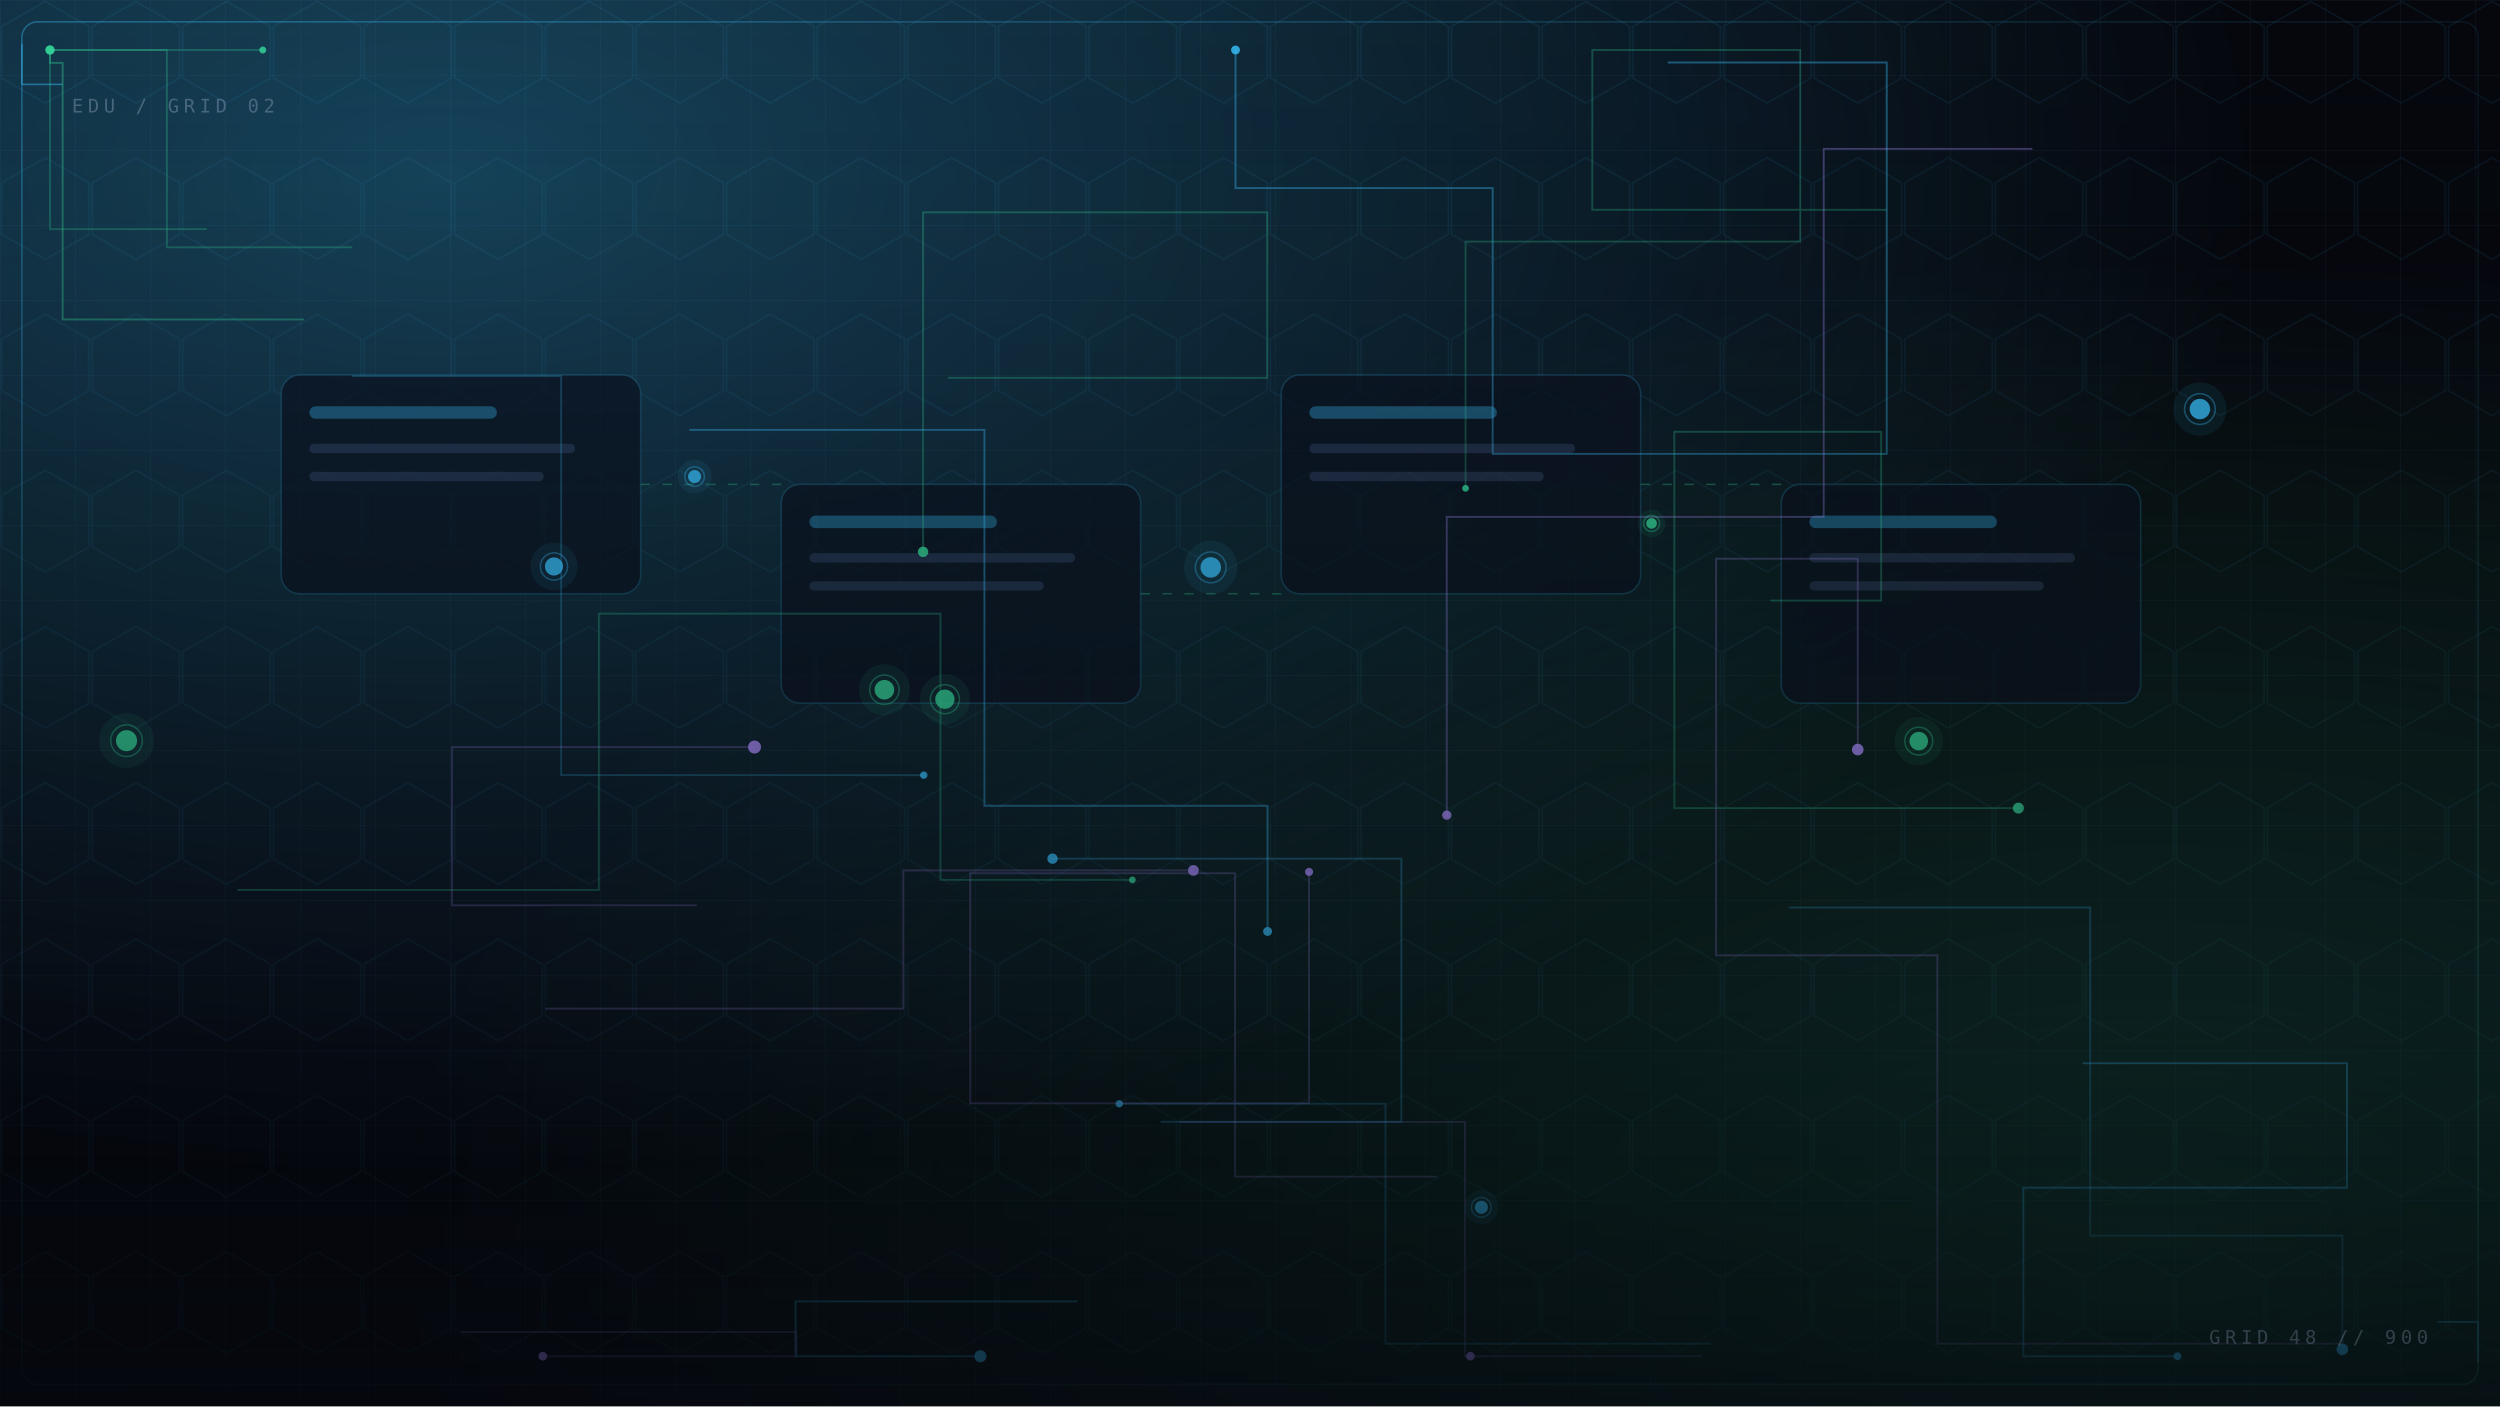
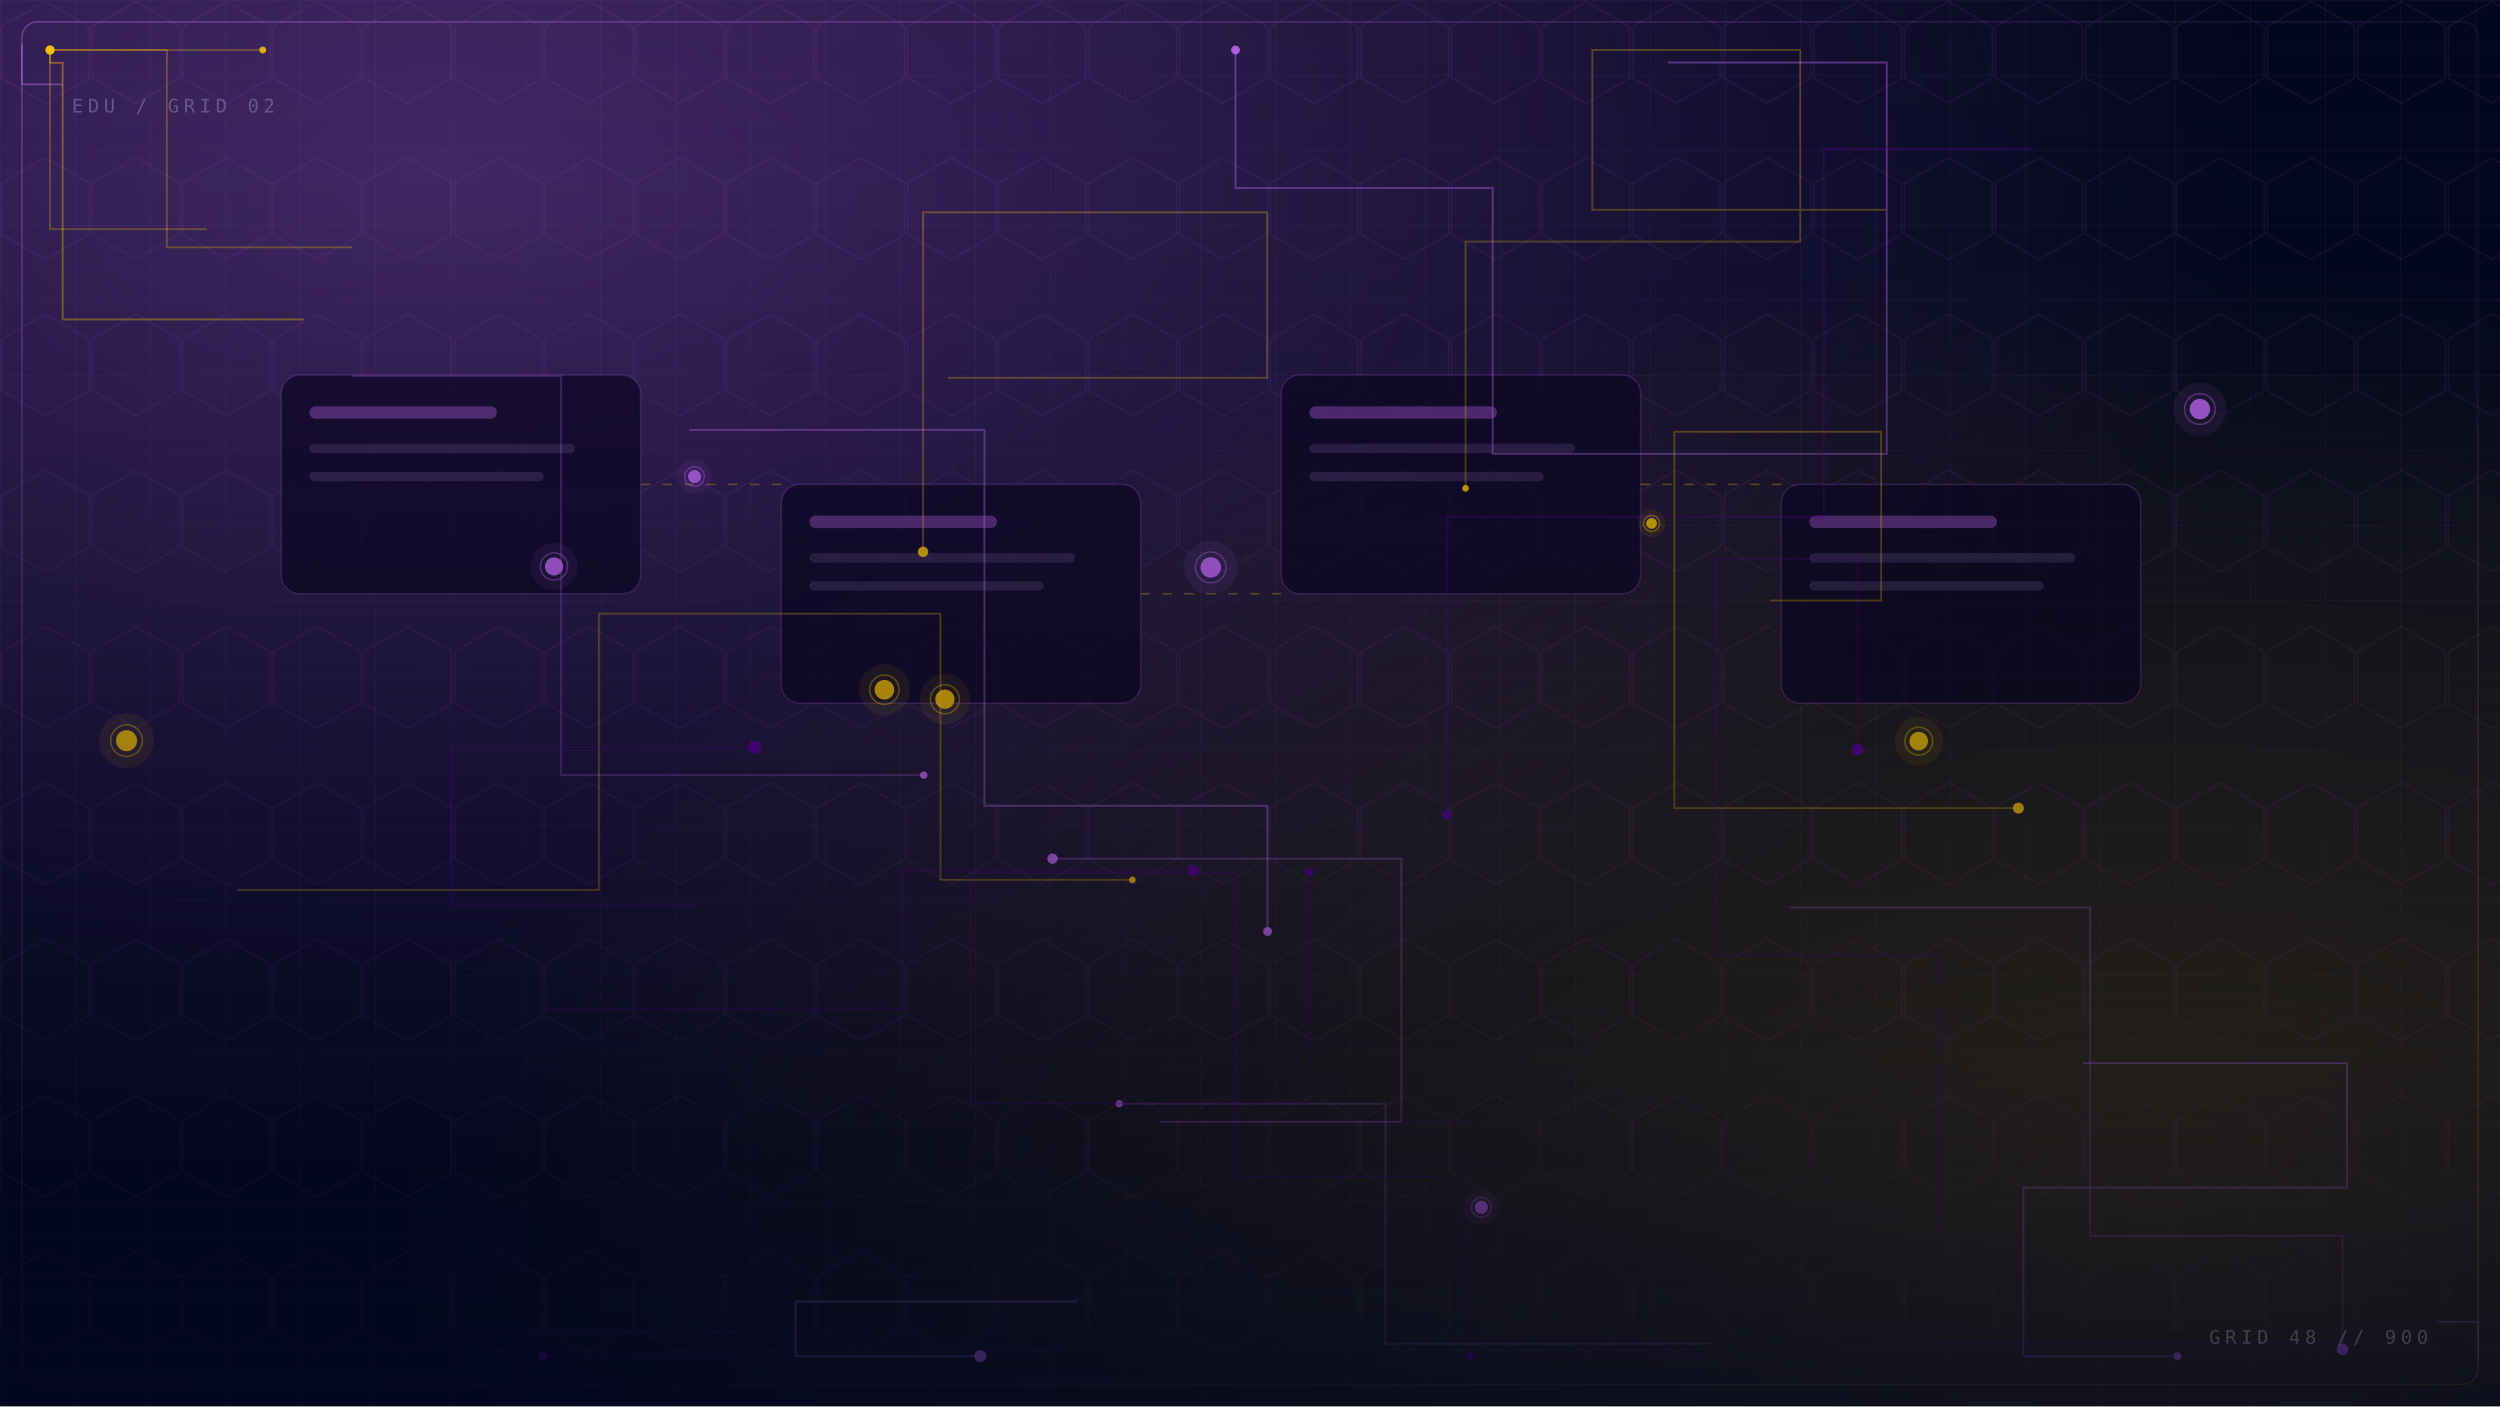
<svg xmlns="http://www.w3.org/2000/svg" viewBox="0 0 1600 900" width="1600" height="900" role="img" aria-label="Decorative engineering background">
  <defs>
    <radialGradient id="glowA" cx="18%" cy="12%" r="72%">
-       <stop offset="0" stop-color="#38bdf8" stop-opacity=".34" />
-       <stop offset="1" stop-color="#38bdf8" stop-opacity="0" />
+       <stop offset="0" stop-color="#c86bfa" stop-opacity=".34" />
+       <stop offset="1" stop-color="#c86bfa" stop-opacity="0" />
    </radialGradient>
    <radialGradient id="glowB" cx="86%" cy="88%" r="70%">
-       <stop offset="0" stop-color="#34d399" stop-opacity=".24" />
-       <stop offset="1" stop-color="#34d399" stop-opacity="0" />
+       <stop offset="0" stop-color="#fdc500" stop-opacity=".24" />
+       <stop offset="1" stop-color="#fdc500" stop-opacity="0" />
    </radialGradient>
    <linearGradient id="edge" x1="0" y1="0" x2="1" y2="1">
-       <stop offset="0" stop-color="#38bdf8" stop-opacity=".55" />
-       <stop offset=".55" stop-color="#38bdf8" stop-opacity=".08" />
-       <stop offset="1" stop-color="#34d399" stop-opacity=".4" />
+       <stop offset="0" stop-color="#c86bfa" stop-opacity=".55" />
+       <stop offset=".55" stop-color="#c86bfa" stop-opacity=".08" />
+       <stop offset="1" stop-color="#fdc500" stop-opacity=".4" />
    </linearGradient>
    <pattern id="gridP" width="48" height="48" patternUnits="userSpaceOnUse">
-       <path d="M48 0H0v48" fill="none" stroke="#8fb4ff" stroke-opacity=".06" />
+       <path d="M48 0H0v48" fill="none" stroke="#c9a2ff" stroke-opacity=".06" />
    </pattern>
    <pattern id="hexP" width="58" height="100" patternUnits="userSpaceOnUse">
-       <path d="M29 1 57 17v33L29 66 1 50V17Z" fill="none" stroke="#38bdf8" stroke-opacity=".1" />
+       <path d="M29 1 57 17v33L29 66 1 50V17Z" fill="none" stroke="#c86bfa" stroke-opacity=".1" />
    </pattern>
    <linearGradient id="fade" x1="0" y1="0" x2="0" y2="1">
-       <stop offset="0" stop-color="#05070d" stop-opacity="0" />
-       <stop offset=".72" stop-color="#05070d" stop-opacity=".45" />
-       <stop offset="1" stop-color="#05070d" stop-opacity=".92" />
+       <stop offset="0" stop-color="#03071e" stop-opacity="0" />
+       <stop offset=".72" stop-color="#03071e" stop-opacity=".45" />
+       <stop offset="1" stop-color="#03071e" stop-opacity=".92" />
    </linearGradient>
  </defs>
-   <rect width="1600" height="900" fill="#05070d" />
+   <rect width="1600" height="900" fill="#03071e" />
  <rect width="1600" height="900" fill="url(#gridP)" />
  <rect width="1600" height="900" fill="url(#hexP)" opacity=".85" />
  <rect width="1600" height="900" fill="url(#glowA)" />
  <rect width="1600" height="900" fill="url(#glowB)" />
  <rect x="14" y="14" width="1572" height="872" rx="10" fill="none" stroke="url(#edge)" stroke-opacity=".7" />
-   <g stroke="#38bdf8" stroke-opacity=".5" fill="none" stroke-width="1">
+   <g stroke="#c86bfa" stroke-opacity=".5" fill="none" stroke-width="1">
    <path d="M14 54h26M14 54v-26M1586 846h-26M1586 846v26" />
  </g>
  <g>
-     <rect x="180" y="240" width="230" height="140" rx="12" fill="#0b1220" fill-opacity=".7" stroke="#38bdf8" stroke-opacity=".22" />
-     <rect x="198" y="260" width="120" height="8" rx="4" fill="#38bdf8" fill-opacity=".38" />
-     <rect x="198" y="284" width="170" height="6" rx="3" fill="#8fb4ff" fill-opacity=".16" />
-     <rect x="198" y="302" width="150" height="6" rx="3" fill="#8fb4ff" fill-opacity=".16" />
+     <rect x="180" y="240" width="230" height="140" rx="12" fill="#0b0522" fill-opacity=".7" stroke="#c86bfa" stroke-opacity=".22" />
+     <rect x="198" y="260" width="120" height="8" rx="4" fill="#c86bfa" fill-opacity=".38" />
+     <rect x="198" y="284" width="170" height="6" rx="3" fill="#c9a2ff" fill-opacity=".16" />
+     <rect x="198" y="302" width="150" height="6" rx="3" fill="#c9a2ff" fill-opacity=".16" />
  </g>
-   <path d="M410 310h90" stroke="#34d399" stroke-opacity=".35" stroke-dasharray="6 8" />
+   <path d="M410 310h90" stroke="#fdc500" stroke-opacity=".35" stroke-dasharray="6 8" />
  <g>
-     <rect x="500" y="310" width="230" height="140" rx="12" fill="#0b1220" fill-opacity=".7" stroke="#38bdf8" stroke-opacity=".22" />
-     <rect x="518" y="330" width="120" height="8" rx="4" fill="#38bdf8" fill-opacity=".38" />
-     <rect x="518" y="354" width="170" height="6" rx="3" fill="#8fb4ff" fill-opacity=".16" />
-     <rect x="518" y="372" width="150" height="6" rx="3" fill="#8fb4ff" fill-opacity=".16" />
+     <rect x="500" y="310" width="230" height="140" rx="12" fill="#0b0522" fill-opacity=".7" stroke="#c86bfa" stroke-opacity=".22" />
+     <rect x="518" y="330" width="120" height="8" rx="4" fill="#c86bfa" fill-opacity=".38" />
+     <rect x="518" y="354" width="170" height="6" rx="3" fill="#c9a2ff" fill-opacity=".16" />
+     <rect x="518" y="372" width="150" height="6" rx="3" fill="#c9a2ff" fill-opacity=".16" />
  </g>
-   <path d="M730 380h90" stroke="#34d399" stroke-opacity=".35" stroke-dasharray="6 8" />
+   <path d="M730 380h90" stroke="#fdc500" stroke-opacity=".35" stroke-dasharray="6 8" />
  <g>
-     <rect x="820" y="240" width="230" height="140" rx="12" fill="#0b1220" fill-opacity=".7" stroke="#38bdf8" stroke-opacity=".22" />
-     <rect x="838" y="260" width="120" height="8" rx="4" fill="#38bdf8" fill-opacity=".38" />
-     <rect x="838" y="284" width="170" height="6" rx="3" fill="#8fb4ff" fill-opacity=".16" />
-     <rect x="838" y="302" width="150" height="6" rx="3" fill="#8fb4ff" fill-opacity=".16" />
+     <rect x="820" y="240" width="230" height="140" rx="12" fill="#0b0522" fill-opacity=".7" stroke="#c86bfa" stroke-opacity=".22" />
+     <rect x="838" y="260" width="120" height="8" rx="4" fill="#c86bfa" fill-opacity=".38" />
+     <rect x="838" y="284" width="170" height="6" rx="3" fill="#c9a2ff" fill-opacity=".16" />
+     <rect x="838" y="302" width="150" height="6" rx="3" fill="#c9a2ff" fill-opacity=".16" />
  </g>
-   <path d="M1050 310h90" stroke="#34d399" stroke-opacity=".35" stroke-dasharray="6 8" />
+   <path d="M1050 310h90" stroke="#fdc500" stroke-opacity=".35" stroke-dasharray="6 8" />
  <g>
-     <rect x="1140" y="310" width="230" height="140" rx="12" fill="#0b1220" fill-opacity=".7" stroke="#38bdf8" stroke-opacity=".22" />
-     <rect x="1158" y="330" width="120" height="8" rx="4" fill="#38bdf8" fill-opacity=".38" />
-     <rect x="1158" y="354" width="170" height="6" rx="3" fill="#8fb4ff" fill-opacity=".16" />
-     <rect x="1158" y="372" width="150" height="6" rx="3" fill="#8fb4ff" fill-opacity=".16" />
+     <rect x="1140" y="310" width="230" height="140" rx="12" fill="#0b0522" fill-opacity=".7" stroke="#c86bfa" stroke-opacity=".22" />
+     <rect x="1158" y="330" width="120" height="8" rx="4" fill="#c86bfa" fill-opacity=".38" />
+     <rect x="1158" y="354" width="170" height="6" rx="3" fill="#c9a2ff" fill-opacity=".16" />
+     <rect x="1158" y="372" width="150" height="6" rx="3" fill="#c9a2ff" fill-opacity=".16" />
  </g>
-   <path d="M225.88 240.66 L359.13 240.66 L359.13 496.1 L591.2 496.1" fill="none" stroke="#38bdf8" stroke-opacity="0.28" stroke-width="1.2" stroke-linecap="round" />
-   <circle cx="591.2" cy="496.1" r="2.37" fill="#38bdf8" fill-opacity=".85" />
-   <path d="M152.34 569.57 L383.29 569.57 L383.29 392.76 L601.88 392.76 L601.88 563.1 L724.73 563.1" fill="none" stroke="#34d399" stroke-opacity="0.32" stroke-width="1.2" stroke-linecap="round" />
-   <circle cx="724.73" cy="563.1" r="2.16" fill="#34d399" fill-opacity=".85" />
-   <path d="M755.69 718.07 L937.57 718.07 L937.57 868 L1088.97 868 L1088.97 868 L940.99 868" fill="none" stroke="#a78bfa" stroke-opacity="0.25" stroke-width="1.2" stroke-linecap="round" />
-   <circle cx="940.99" cy="868" r="2.74" fill="#a78bfa" fill-opacity=".85" />
-   <path d="M1067.85 40 L1207.51 40 L1207.51 290.47 L955.32 290.47 L955.32 120.37 L790.73 120.37 L790.73 32" fill="none" stroke="#38bdf8" stroke-opacity="0.41" stroke-width="1.2" stroke-linecap="round" />
-   <circle cx="790.73" cy="32" r="2.82" fill="#38bdf8" fill-opacity=".85" />
-   <path d="M194 204.45 L40.09 204.45 L40.09 40.24 L32 40.24 L32 32" fill="none" stroke="#34d399" stroke-opacity="0.4" stroke-width="1.2" stroke-linecap="round" />
-   <circle cx="32" cy="32" r="3.01" fill="#34d399" fill-opacity=".85" />
-   <path d="M1300.26 95.29 L1167.18 95.29 L1167.18 330.8 L925.93 330.8 L925.93 521.68" fill="none" stroke="#a78bfa" stroke-opacity="0.36" stroke-width="1.2" stroke-linecap="round" />
-   <circle cx="925.93" cy="521.68" r="2.95" fill="#a78bfa" fill-opacity=".85" />
-   <path d="M1333.55 680.48 L1502.04 680.48 L1502.04 760.11 L1294.94 760.11 L1294.94 868 L1393.6 868 L1393.6 868" fill="none" stroke="#38bdf8" stroke-opacity="0.43" stroke-width="1.2" stroke-linecap="round" />
-   <circle cx="1393.6" cy="868" r="2.52" fill="#38bdf8" fill-opacity=".85" />
-   <path d="M224.95 158.27 L106.82 158.27 L106.82 32 L32 32" fill="none" stroke="#34d399" stroke-opacity="0.29" stroke-width="1.2" stroke-linecap="round" />
-   <circle cx="32" cy="32" r="2.69" fill="#34d399" fill-opacity=".85" />
-   <path d="M349.53 645.5 L578.13 645.5 L578.13 557.06 L763.8 557.06" fill="none" stroke="#a78bfa" stroke-opacity="0.29" stroke-width="1.2" stroke-linecap="round" />
-   <circle cx="763.8" cy="557.06" r="3.45" fill="#a78bfa" fill-opacity=".85" />
-   <path d="M1094.48 860 L886.69 860 L886.69 706.4 L716.33 706.4" fill="none" stroke="#38bdf8" stroke-opacity="0.28" stroke-width="1.2" stroke-linecap="round" />
-   <circle cx="716.33" cy="706.4" r="2.36" fill="#38bdf8" fill-opacity=".85" />
-   <path d="M607.27 241.8 L811.03 241.8 L811.03 135.88 L590.77 135.88 L590.77 353.18" fill="none" stroke="#34d399" stroke-opacity="0.32" stroke-width="1.2" stroke-linecap="round" />
-   <circle cx="590.77" cy="353.18" r="3.34" fill="#34d399" fill-opacity=".85" />
-   <path d="M919.07 753.08 L790.47 753.08 L790.47 558.88 L620.99 558.88 L620.99 706.15 L837.79 706.15 L837.79 558.02" fill="none" stroke="#a78bfa" stroke-opacity="0.29" stroke-width="1.2" stroke-linecap="round" />
-   <circle cx="837.79" cy="558.02" r="2.59" fill="#a78bfa" fill-opacity=".85" />
-   <path d="M743.27 717.96 L896.86 717.96 L896.86 549.54 L673.61 549.54" fill="none" stroke="#38bdf8" stroke-opacity="0.33" stroke-width="1.2" stroke-linecap="round" />
-   <circle cx="673.61" cy="549.54" r="3.31" fill="#38bdf8" fill-opacity=".85" />
-   <path d="M1133.49 384.33 L1203.94 384.33 L1203.94 276.33 L1071.57 276.33 L1071.57 517.2 L1291.76 517.2" fill="none" stroke="#34d399" stroke-opacity="0.32" stroke-width="1.2" stroke-linecap="round" />
-   <circle cx="1291.76" cy="517.2" r="3.52" fill="#34d399" fill-opacity=".85" />
-   <path d="M445.52 579.39 L289.26 579.39 L289.26 478.1 L482.9 478.1" fill="none" stroke="#a78bfa" stroke-opacity="0.26" stroke-width="1.2" stroke-linecap="round" />
-   <circle cx="482.9" cy="478.1" r="4.16" fill="#a78bfa" fill-opacity=".85" />
-   <path d="M441.65 275.1 L630.03 275.1 L630.03 515.69 L811.24 515.69 L811.24 596.12" fill="none" stroke="#38bdf8" stroke-opacity="0.43" stroke-width="1.2" stroke-linecap="round" />
-   <circle cx="811.24" cy="596.12" r="2.85" fill="#38bdf8" fill-opacity=".85" />
-   <path d="M1206.85 134.27 L1019.09 134.27 L1019.09 32 L1152.15 32 L1152.15 154.63 L937.96 154.63 L937.96 312.52" fill="none" stroke="#34d399" stroke-opacity="0.28" stroke-width="1.2" stroke-linecap="round" />
-   <circle cx="937.96" cy="312.52" r="2.16" fill="#34d399" fill-opacity=".85" />
-   <path d="M1496.94 860 L1239.91 860 L1239.91 611.4 L1098.29 611.4 L1098.29 357.6 L1188.96 357.6 L1188.96 479.73" fill="none" stroke="#a78bfa" stroke-opacity="0.29" stroke-width="1.2" stroke-linecap="round" />
-   <circle cx="1188.96" cy="479.73" r="3.72" fill="#a78bfa" fill-opacity=".85" />
-   <path d="M689.14 832.88 L509.16 832.88 L509.16 868 L627.44 868" fill="none" stroke="#38bdf8" stroke-opacity="0.42" stroke-width="1.2" stroke-linecap="round" />
-   <circle cx="627.44" cy="868" r="3.86" fill="#38bdf8" fill-opacity=".85" />
-   <path d="M131.94 146.64 L32 146.64 L32 32 L168.2 32 L168.2 32" fill="none" stroke="#34d399" stroke-opacity="0.28" stroke-width="1.2" stroke-linecap="round" />
-   <circle cx="168.2" cy="32" r="2.23" fill="#34d399" fill-opacity=".85" />
-   <path d="M295.28 852.46 L509.7 852.46 L509.7 868 L347.37 868 L347.37 868" fill="none" stroke="#a78bfa" stroke-opacity="0.26" stroke-width="1.2" stroke-linecap="round" />
-   <circle cx="347.37" cy="868" r="2.75" fill="#a78bfa" fill-opacity=".85" />
-   <path d="M1145.39 580.8 L1337.71 580.8 L1337.71 790.83 L1499.13 790.83 L1499.13 863.58" fill="none" stroke="#38bdf8" stroke-opacity="0.29" stroke-width="1.2" stroke-linecap="round" />
-   <circle cx="1499.13" cy="863.58" r="3.71" fill="#38bdf8" fill-opacity=".85" />
+   <path d="M225.88 240.66 L359.13 240.66 L359.13 496.1 L591.2 496.1" fill="none" stroke="#c86bfa" stroke-opacity="0.28" stroke-width="1.2" stroke-linecap="round" />
+   <circle cx="591.2" cy="496.1" r="2.37" fill="#c86bfa" fill-opacity=".85" />
+   <path d="M152.34 569.57 L383.29 569.57 L383.29 392.76 L601.88 392.76 L601.88 563.1 L724.73 563.1" fill="none" stroke="#fdc500" stroke-opacity="0.32" stroke-width="1.2" stroke-linecap="round" />
+   <circle cx="724.73" cy="563.1" r="2.16" fill="#fdc500" fill-opacity=".85" />
+   <path d="M755.69 718.07 L937.57 718.07 L937.57 868 L1088.97 868 L1088.97 868 L940.99 868" fill="none" stroke="#5c0099" stroke-opacity="0.25" stroke-width="1.2" stroke-linecap="round" />
+   <circle cx="940.99" cy="868" r="2.74" fill="#5c0099" fill-opacity=".85" />
+   <path d="M1067.85 40 L1207.51 40 L1207.51 290.47 L955.32 290.47 L955.32 120.37 L790.73 120.37 L790.73 32" fill="none" stroke="#c86bfa" stroke-opacity="0.41" stroke-width="1.2" stroke-linecap="round" />
+   <circle cx="790.73" cy="32" r="2.82" fill="#c86bfa" fill-opacity=".85" />
+   <path d="M194 204.45 L40.09 204.45 L40.09 40.24 L32 40.24 L32 32" fill="none" stroke="#fdc500" stroke-opacity="0.4" stroke-width="1.2" stroke-linecap="round" />
+   <circle cx="32" cy="32" r="3.01" fill="#fdc500" fill-opacity=".85" />
+   <path d="M1300.26 95.29 L1167.18 95.29 L1167.18 330.8 L925.93 330.8 L925.93 521.68" fill="none" stroke="#5c0099" stroke-opacity="0.36" stroke-width="1.2" stroke-linecap="round" />
+   <circle cx="925.93" cy="521.68" r="2.95" fill="#5c0099" fill-opacity=".85" />
+   <path d="M1333.55 680.48 L1502.04 680.48 L1502.04 760.11 L1294.94 760.11 L1294.94 868 L1393.6 868 L1393.6 868" fill="none" stroke="#c86bfa" stroke-opacity="0.43" stroke-width="1.2" stroke-linecap="round" />
+   <circle cx="1393.6" cy="868" r="2.52" fill="#c86bfa" fill-opacity=".85" />
+   <path d="M224.95 158.27 L106.82 158.27 L106.82 32 L32 32" fill="none" stroke="#fdc500" stroke-opacity="0.29" stroke-width="1.2" stroke-linecap="round" />
+   <circle cx="32" cy="32" r="2.69" fill="#fdc500" fill-opacity=".85" />
+   <path d="M349.53 645.5 L578.13 645.5 L578.13 557.06 L763.8 557.06" fill="none" stroke="#5c0099" stroke-opacity="0.29" stroke-width="1.2" stroke-linecap="round" />
+   <circle cx="763.8" cy="557.06" r="3.45" fill="#5c0099" fill-opacity=".85" />
+   <path d="M1094.48 860 L886.69 860 L886.69 706.4 L716.33 706.4" fill="none" stroke="#c86bfa" stroke-opacity="0.28" stroke-width="1.2" stroke-linecap="round" />
+   <circle cx="716.33" cy="706.4" r="2.36" fill="#c86bfa" fill-opacity=".85" />
+   <path d="M607.27 241.8 L811.03 241.8 L811.03 135.88 L590.77 135.88 L590.77 353.18" fill="none" stroke="#fdc500" stroke-opacity="0.32" stroke-width="1.2" stroke-linecap="round" />
+   <circle cx="590.77" cy="353.18" r="3.34" fill="#fdc500" fill-opacity=".85" />
+   <path d="M919.07 753.08 L790.47 753.08 L790.47 558.88 L620.99 558.88 L620.99 706.15 L837.79 706.15 L837.79 558.02" fill="none" stroke="#5c0099" stroke-opacity="0.29" stroke-width="1.2" stroke-linecap="round" />
+   <circle cx="837.79" cy="558.02" r="2.59" fill="#5c0099" fill-opacity=".85" />
+   <path d="M743.27 717.96 L896.86 717.96 L896.86 549.54 L673.61 549.54" fill="none" stroke="#c86bfa" stroke-opacity="0.33" stroke-width="1.2" stroke-linecap="round" />
+   <circle cx="673.61" cy="549.54" r="3.31" fill="#c86bfa" fill-opacity=".85" />
+   <path d="M1133.49 384.33 L1203.94 384.33 L1203.94 276.33 L1071.57 276.33 L1071.57 517.2 L1291.76 517.2" fill="none" stroke="#fdc500" stroke-opacity="0.32" stroke-width="1.2" stroke-linecap="round" />
+   <circle cx="1291.76" cy="517.2" r="3.52" fill="#fdc500" fill-opacity=".85" />
+   <path d="M445.52 579.39 L289.26 579.39 L289.26 478.1 L482.9 478.1" fill="none" stroke="#5c0099" stroke-opacity="0.26" stroke-width="1.2" stroke-linecap="round" />
+   <circle cx="482.9" cy="478.1" r="4.16" fill="#5c0099" fill-opacity=".85" />
+   <path d="M441.65 275.1 L630.03 275.1 L630.03 515.69 L811.24 515.69 L811.24 596.12" fill="none" stroke="#c86bfa" stroke-opacity="0.43" stroke-width="1.2" stroke-linecap="round" />
+   <circle cx="811.24" cy="596.12" r="2.85" fill="#c86bfa" fill-opacity=".85" />
+   <path d="M1206.85 134.27 L1019.09 134.27 L1019.09 32 L1152.15 32 L1152.15 154.63 L937.96 154.63 L937.96 312.52" fill="none" stroke="#fdc500" stroke-opacity="0.28" stroke-width="1.2" stroke-linecap="round" />
+   <circle cx="937.96" cy="312.52" r="2.16" fill="#fdc500" fill-opacity=".85" />
+   <path d="M1496.94 860 L1239.91 860 L1239.91 611.4 L1098.29 611.4 L1098.29 357.6 L1188.96 357.6 L1188.96 479.73" fill="none" stroke="#5c0099" stroke-opacity="0.29" stroke-width="1.2" stroke-linecap="round" />
+   <circle cx="1188.96" cy="479.73" r="3.72" fill="#5c0099" fill-opacity=".85" />
+   <path d="M689.14 832.88 L509.16 832.88 L509.16 868 L627.44 868" fill="none" stroke="#c86bfa" stroke-opacity="0.42" stroke-width="1.2" stroke-linecap="round" />
+   <circle cx="627.44" cy="868" r="3.86" fill="#c86bfa" fill-opacity=".85" />
+   <path d="M131.94 146.64 L32 146.64 L32 32 L168.2 32 L168.2 32" fill="none" stroke="#fdc500" stroke-opacity="0.28" stroke-width="1.2" stroke-linecap="round" />
+   <circle cx="168.2" cy="32" r="2.23" fill="#fdc500" fill-opacity=".85" />
+   <path d="M295.28 852.46 L509.7 852.46 L509.7 868 L347.37 868 L347.37 868" fill="none" stroke="#5c0099" stroke-opacity="0.26" stroke-width="1.2" stroke-linecap="round" />
+   <circle cx="347.37" cy="868" r="2.75" fill="#5c0099" fill-opacity=".85" />
+   <path d="M1145.39 580.8 L1337.71 580.8 L1337.71 790.83 L1499.13 790.83 L1499.13 863.58" fill="none" stroke="#c86bfa" stroke-opacity="0.29" stroke-width="1.2" stroke-linecap="round" />
+   <circle cx="1499.13" cy="863.58" r="3.71" fill="#c86bfa" fill-opacity=".85" />
  <g>
-     <circle cx="354.55" cy="362.54" r="15.1" fill="#38bdf8" fill-opacity=".09" />
-     <circle cx="354.55" cy="362.54" r="8.71" fill="none" stroke="#38bdf8" stroke-opacity=".4" />
-     <circle cx="354.55" cy="362.54" r="5.81" fill="#38bdf8" fill-opacity=".85" />
+     <circle cx="354.55" cy="362.54" r="15.1" fill="#c86bfa" fill-opacity=".09" />
+     <circle cx="354.55" cy="362.54" r="8.71" fill="none" stroke="#c86bfa" stroke-opacity=".4" />
+     <circle cx="354.55" cy="362.54" r="5.81" fill="#c86bfa" fill-opacity=".85" />
  </g>
  <g>
-     <circle cx="604.73" cy="447.49" r="16.08" fill="#34d399" fill-opacity=".09" />
-     <circle cx="604.73" cy="447.49" r="9.28" fill="none" stroke="#34d399" stroke-opacity=".4" />
-     <circle cx="604.73" cy="447.49" r="6.18" fill="#34d399" fill-opacity=".85" />
+     <circle cx="604.73" cy="447.49" r="16.08" fill="#fdc500" fill-opacity=".09" />
+     <circle cx="604.73" cy="447.49" r="9.28" fill="none" stroke="#fdc500" stroke-opacity=".4" />
+     <circle cx="604.73" cy="447.49" r="6.18" fill="#fdc500" fill-opacity=".85" />
  </g>
  <g>
-     <circle cx="444.52" cy="305.01" r="10.85" fill="#38bdf8" fill-opacity=".09" />
-     <circle cx="444.52" cy="305.01" r="6.26" fill="none" stroke="#38bdf8" stroke-opacity=".4" />
-     <circle cx="444.52" cy="305.01" r="4.17" fill="#38bdf8" fill-opacity=".85" />
+     <circle cx="444.52" cy="305.01" r="10.85" fill="#c86bfa" fill-opacity=".09" />
+     <circle cx="444.52" cy="305.01" r="6.26" fill="none" stroke="#c86bfa" stroke-opacity=".4" />
+     <circle cx="444.52" cy="305.01" r="4.17" fill="#c86bfa" fill-opacity=".85" />
  </g>
  <g>
-     <circle cx="80.99" cy="474.03" r="17.54" fill="#34d399" fill-opacity=".09" />
-     <circle cx="80.99" cy="474.03" r="10.12" fill="none" stroke="#34d399" stroke-opacity=".4" />
-     <circle cx="80.99" cy="474.03" r="6.75" fill="#34d399" fill-opacity=".85" />
+     <circle cx="80.99" cy="474.03" r="17.54" fill="#fdc500" fill-opacity=".09" />
+     <circle cx="80.99" cy="474.03" r="10.12" fill="none" stroke="#fdc500" stroke-opacity=".4" />
+     <circle cx="80.99" cy="474.03" r="6.75" fill="#fdc500" fill-opacity=".85" />
  </g>
  <g>
-     <circle cx="1407.93" cy="261.79" r="17.02" fill="#38bdf8" fill-opacity=".09" />
-     <circle cx="1407.93" cy="261.79" r="9.82" fill="none" stroke="#38bdf8" stroke-opacity=".4" />
-     <circle cx="1407.93" cy="261.79" r="6.55" fill="#38bdf8" fill-opacity=".85" />
+     <circle cx="1407.93" cy="261.79" r="17.02" fill="#c86bfa" fill-opacity=".09" />
+     <circle cx="1407.93" cy="261.79" r="9.82" fill="none" stroke="#c86bfa" stroke-opacity=".4" />
+     <circle cx="1407.93" cy="261.79" r="6.55" fill="#c86bfa" fill-opacity=".85" />
  </g>
  <g>
-     <circle cx="1057.01" cy="334.99" r="8.86" fill="#34d399" fill-opacity=".09" />
-     <circle cx="1057.01" cy="334.99" r="5.11" fill="none" stroke="#34d399" stroke-opacity=".4" />
-     <circle cx="1057.01" cy="334.99" r="3.41" fill="#34d399" fill-opacity=".85" />
+     <circle cx="1057.01" cy="334.99" r="8.86" fill="#fdc500" fill-opacity=".09" />
+     <circle cx="1057.01" cy="334.99" r="5.11" fill="none" stroke="#fdc500" stroke-opacity=".4" />
+     <circle cx="1057.01" cy="334.99" r="3.41" fill="#fdc500" fill-opacity=".85" />
  </g>
  <g>
-     <circle cx="948.05" cy="772.69" r="10.93" fill="#38bdf8" fill-opacity=".09" />
-     <circle cx="948.05" cy="772.69" r="6.31" fill="none" stroke="#38bdf8" stroke-opacity=".4" />
-     <circle cx="948.05" cy="772.69" r="4.2" fill="#38bdf8" fill-opacity=".85" />
+     <circle cx="948.05" cy="772.69" r="10.93" fill="#c86bfa" fill-opacity=".09" />
+     <circle cx="948.05" cy="772.69" r="6.31" fill="none" stroke="#c86bfa" stroke-opacity=".4" />
+     <circle cx="948.05" cy="772.69" r="4.2" fill="#c86bfa" fill-opacity=".85" />
  </g>
  <g>
-     <circle cx="1228" cy="474.32" r="15.45" fill="#34d399" fill-opacity=".09" />
-     <circle cx="1228" cy="474.32" r="8.92" fill="none" stroke="#34d399" stroke-opacity=".4" />
-     <circle cx="1228" cy="474.32" r="5.94" fill="#34d399" fill-opacity=".85" />
+     <circle cx="1228" cy="474.32" r="15.45" fill="#fdc500" fill-opacity=".09" />
+     <circle cx="1228" cy="474.32" r="8.92" fill="none" stroke="#fdc500" stroke-opacity=".4" />
+     <circle cx="1228" cy="474.32" r="5.94" fill="#fdc500" fill-opacity=".85" />
  </g>
  <g>
-     <circle cx="774.88" cy="363.13" r="17.08" fill="#38bdf8" fill-opacity=".09" />
-     <circle cx="774.88" cy="363.13" r="9.85" fill="none" stroke="#38bdf8" stroke-opacity=".4" />
-     <circle cx="774.88" cy="363.13" r="6.57" fill="#38bdf8" fill-opacity=".85" />
+     <circle cx="774.88" cy="363.13" r="17.08" fill="#c86bfa" fill-opacity=".09" />
+     <circle cx="774.88" cy="363.13" r="9.85" fill="none" stroke="#c86bfa" stroke-opacity=".4" />
+     <circle cx="774.88" cy="363.13" r="6.57" fill="#c86bfa" fill-opacity=".85" />
  </g>
  <g>
-     <circle cx="566.01" cy="441.43" r="16.33" fill="#34d399" fill-opacity=".09" />
-     <circle cx="566.01" cy="441.43" r="9.42" fill="none" stroke="#34d399" stroke-opacity=".4" />
-     <circle cx="566.01" cy="441.43" r="6.28" fill="#34d399" fill-opacity=".85" />
+     <circle cx="566.01" cy="441.43" r="16.33" fill="#fdc500" fill-opacity=".09" />
+     <circle cx="566.01" cy="441.43" r="9.42" fill="none" stroke="#fdc500" stroke-opacity=".4" />
+     <circle cx="566.01" cy="441.43" r="6.28" fill="#fdc500" fill-opacity=".85" />
  </g>
  <rect width="1600" height="900" fill="url(#fade)" opacity=".8" />
-   <text x="46" y="72" font-family="ui-monospace, SFMono-Regular, Menlo, Consolas, monospace" font-size="12" letter-spacing="3" fill="#93a4bf" fill-opacity="0.42" text-anchor="start">EDU / GRID 02</text>
-   <text x="1554" y="860" font-family="ui-monospace, SFMono-Regular, Menlo, Consolas, monospace" font-size="12" letter-spacing="3" fill="#93a4bf" fill-opacity="0.3" text-anchor="end">GRID 48 // 900</text>
+   <text x="46" y="72" font-family="ui-monospace, SFMono-Regular, Menlo, Consolas, monospace" font-size="12" letter-spacing="3" fill="#a89ec6" fill-opacity="0.42" text-anchor="start">EDU / GRID 02</text>
+   <text x="1554" y="860" font-family="ui-monospace, SFMono-Regular, Menlo, Consolas, monospace" font-size="12" letter-spacing="3" fill="#a89ec6" fill-opacity="0.3" text-anchor="end">GRID 48 // 900</text>
</svg>
